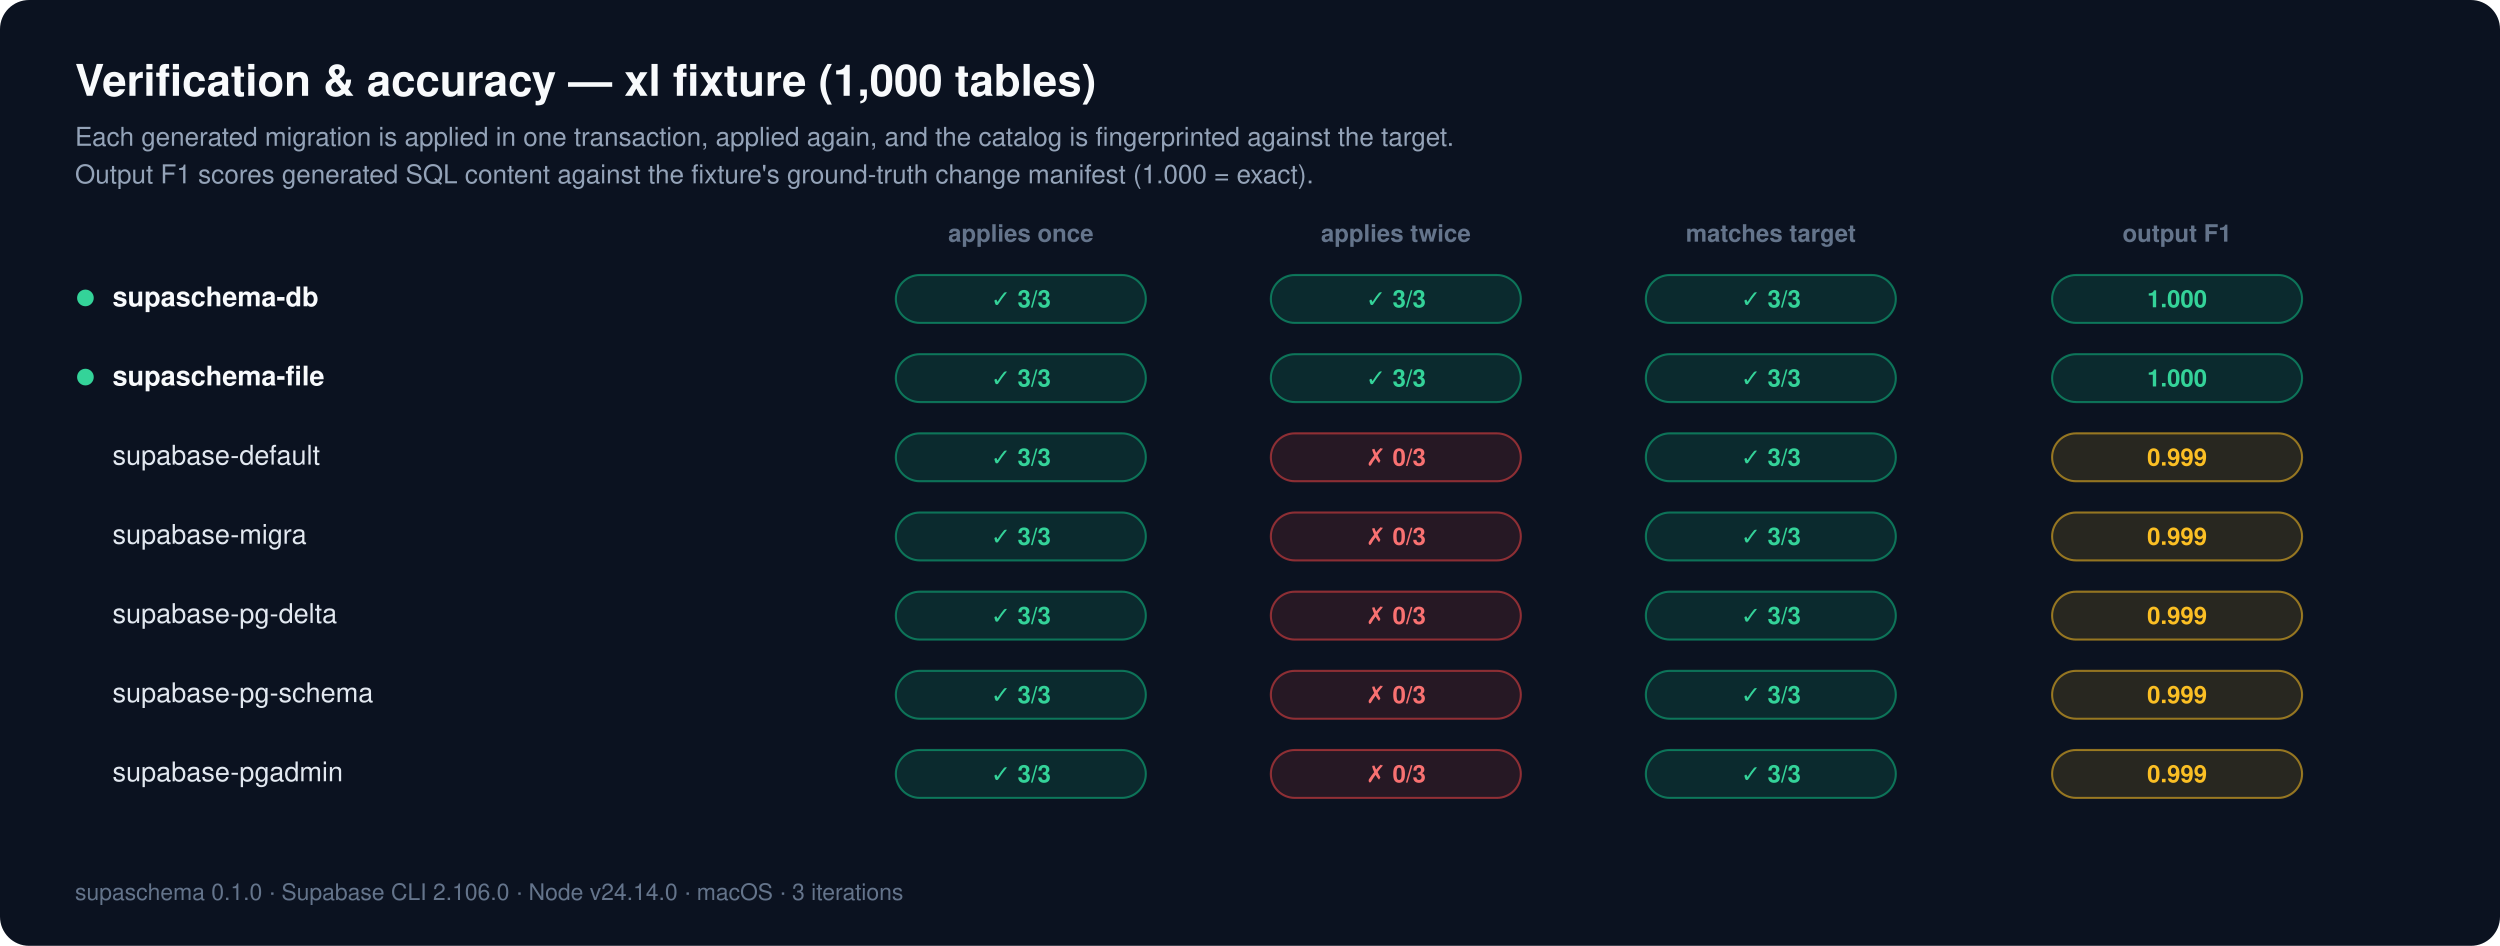
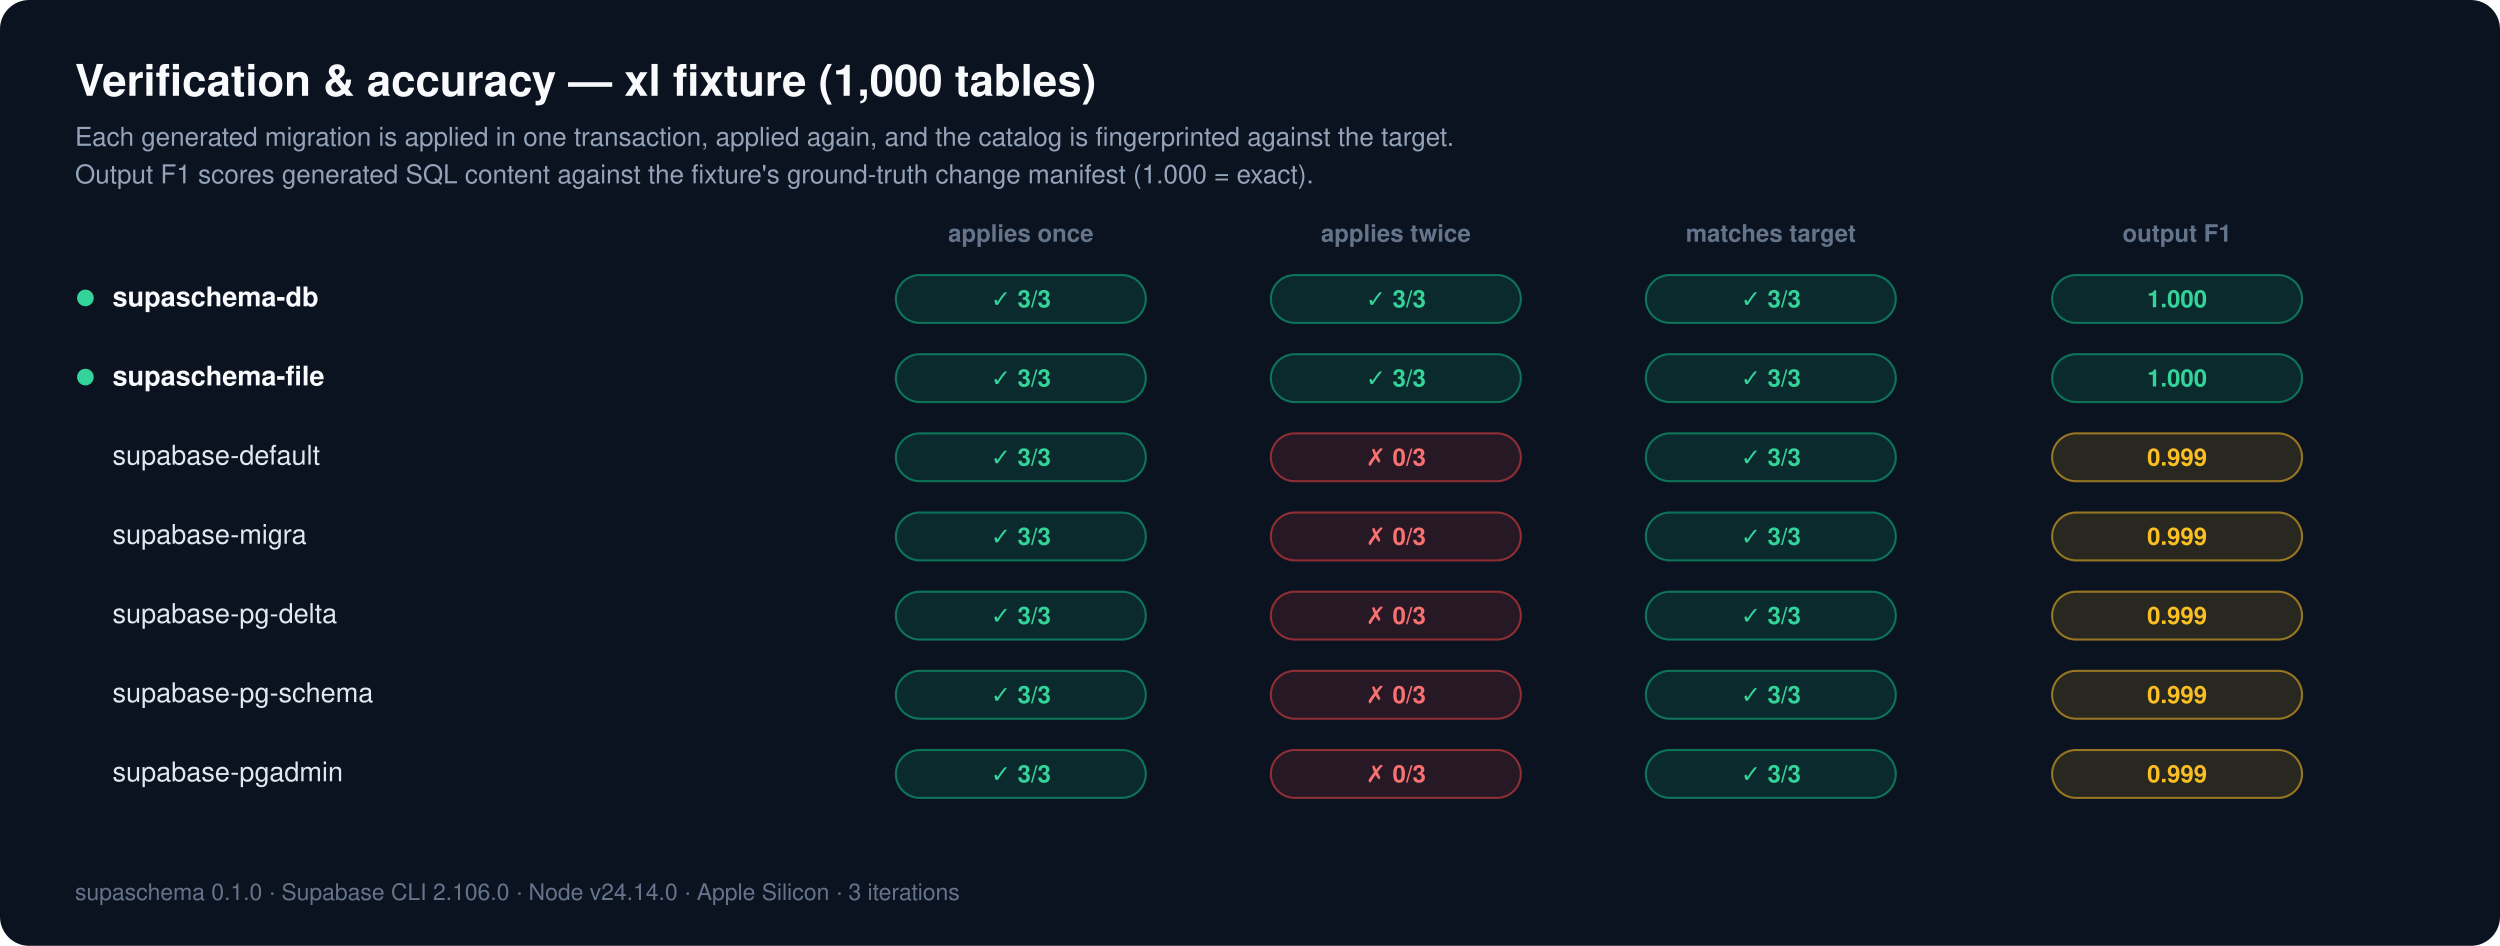
<svg xmlns="http://www.w3.org/2000/svg" width="1200" height="454" viewBox="0 0 1200 454" role="img">
  <defs>
    <linearGradient id="supaGradient" x1="0" y1="0" x2="1" y2="0">
      <stop offset="0%" stop-color="#059669" />
      <stop offset="100%" stop-color="#34d399" />
    </linearGradient>
    <linearGradient id="slateGradient" x1="0" y1="0" x2="1" y2="0">
      <stop offset="0%" stop-color="#3b4757" />
      <stop offset="100%" stop-color="#526079" />
    </linearGradient>
  </defs>
  <rect width="100%" height="100%" rx="14" fill="#0b1220" />
  <text x="36.0" y="46.0" fill="#f8fafc" font-family="ui-sans-serif, system-ui, 'Segoe UI', Helvetica, Arial, sans-serif" font-size="21" font-weight="700">Verification &amp; accuracy — xl fixture (1,000 tables)</text>
  <text x="36.0" y="70.0" fill="#94a3b8" font-family="ui-sans-serif, system-ui, 'Segoe UI', Helvetica, Arial, sans-serif" font-size="12.5" font-weight="400">Each generated migration is applied in one transaction, applied again, and the catalog is fingerprinted against the target.</text>
  <text x="36.0" y="88.0" fill="#94a3b8" font-family="ui-sans-serif, system-ui, 'Segoe UI', Helvetica, Arial, sans-serif" font-size="12.5" font-weight="400">Output F1 scores generated SQL content against the fixture's ground-truth change manifest (1.000 = exact).</text>
  <text x="490.0" y="116.0" fill="#64748b" font-family="ui-sans-serif, system-ui, 'Segoe UI', Helvetica, Arial, sans-serif" font-size="11.5" font-weight="600" text-anchor="middle">applies once</text>
  <text x="670.0" y="116.0" fill="#64748b" font-family="ui-sans-serif, system-ui, 'Segoe UI', Helvetica, Arial, sans-serif" font-size="11.5" font-weight="600" text-anchor="middle">applies twice</text>
  <text x="850.0" y="116.0" fill="#64748b" font-family="ui-sans-serif, system-ui, 'Segoe UI', Helvetica, Arial, sans-serif" font-size="11.5" font-weight="600" text-anchor="middle">matches target</text>
  <text x="1045.0" y="116.0" fill="#64748b" font-family="ui-sans-serif, system-ui, 'Segoe UI', Helvetica, Arial, sans-serif" font-size="11.5" font-weight="600" text-anchor="middle">output F1</text>
  <circle cx="41" cy="143" r="4" fill="#34d399" />
  <text x="54.0" y="147.0" fill="#f8fafc" font-family="ui-sans-serif, system-ui, 'Segoe UI', Helvetica, Arial, sans-serif" font-size="13" font-weight="650">supaschema-db</text>
  <rect x="430" y="132" width="120" height="23" rx="11.5" fill="rgba(16,185,129,0.14)" stroke="#10b981" stroke-opacity="0.55" />
  <text x="490.0" y="147.5" fill="#34d399" font-family="ui-sans-serif, system-ui, 'Segoe UI', Helvetica, Arial, sans-serif" font-size="11.5" font-weight="600" text-anchor="middle">✓ 3/3</text>
  <rect x="610" y="132" width="120" height="23" rx="11.5" fill="rgba(16,185,129,0.14)" stroke="#10b981" stroke-opacity="0.55" />
  <text x="670.0" y="147.5" fill="#34d399" font-family="ui-sans-serif, system-ui, 'Segoe UI', Helvetica, Arial, sans-serif" font-size="11.5" font-weight="600" text-anchor="middle">✓ 3/3</text>
  <rect x="790" y="132" width="120" height="23" rx="11.5" fill="rgba(16,185,129,0.14)" stroke="#10b981" stroke-opacity="0.55" />
  <text x="850.0" y="147.5" fill="#34d399" font-family="ui-sans-serif, system-ui, 'Segoe UI', Helvetica, Arial, sans-serif" font-size="11.5" font-weight="600" text-anchor="middle">✓ 3/3</text>
  <rect x="985" y="132" width="120" height="23" rx="11.5" fill="rgba(16,185,129,0.14)" stroke="#10b981" stroke-opacity="0.55" />
  <text x="1045.0" y="147.5" fill="#34d399" font-family="ui-sans-serif, system-ui, 'Segoe UI', Helvetica, Arial, sans-serif" font-size="11.5" font-weight="600" text-anchor="middle">1.000</text>
  <circle cx="41" cy="181" r="4" fill="#34d399" />
  <text x="54.0" y="185.0" fill="#f8fafc" font-family="ui-sans-serif, system-ui, 'Segoe UI', Helvetica, Arial, sans-serif" font-size="13" font-weight="650">supaschema-file</text>
  <rect x="430" y="170" width="120" height="23" rx="11.5" fill="rgba(16,185,129,0.14)" stroke="#10b981" stroke-opacity="0.55" />
  <text x="490.0" y="185.5" fill="#34d399" font-family="ui-sans-serif, system-ui, 'Segoe UI', Helvetica, Arial, sans-serif" font-size="11.5" font-weight="600" text-anchor="middle">✓ 3/3</text>
  <rect x="610" y="170" width="120" height="23" rx="11.5" fill="rgba(16,185,129,0.14)" stroke="#10b981" stroke-opacity="0.55" />
  <text x="670.0" y="185.5" fill="#34d399" font-family="ui-sans-serif, system-ui, 'Segoe UI', Helvetica, Arial, sans-serif" font-size="11.5" font-weight="600" text-anchor="middle">✓ 3/3</text>
  <rect x="790" y="170" width="120" height="23" rx="11.5" fill="rgba(16,185,129,0.14)" stroke="#10b981" stroke-opacity="0.55" />
  <text x="850.0" y="185.5" fill="#34d399" font-family="ui-sans-serif, system-ui, 'Segoe UI', Helvetica, Arial, sans-serif" font-size="11.5" font-weight="600" text-anchor="middle">✓ 3/3</text>
  <rect x="985" y="170" width="120" height="23" rx="11.5" fill="rgba(16,185,129,0.14)" stroke="#10b981" stroke-opacity="0.55" />
  <text x="1045.0" y="185.5" fill="#34d399" font-family="ui-sans-serif, system-ui, 'Segoe UI', Helvetica, Arial, sans-serif" font-size="11.5" font-weight="600" text-anchor="middle">1.000</text>
  <text x="54.0" y="223.0" fill="#e2e8f0" font-family="ui-sans-serif, system-ui, 'Segoe UI', Helvetica, Arial, sans-serif" font-size="13" font-weight="450">supabase-default</text>
  <rect x="430" y="208" width="120" height="23" rx="11.5" fill="rgba(16,185,129,0.14)" stroke="#10b981" stroke-opacity="0.55" />
  <text x="490.0" y="223.5" fill="#34d399" font-family="ui-sans-serif, system-ui, 'Segoe UI', Helvetica, Arial, sans-serif" font-size="11.5" font-weight="600" text-anchor="middle">✓ 3/3</text>
  <rect x="610" y="208" width="120" height="23" rx="11.5" fill="rgba(239,68,68,0.12)" stroke="#ef4444" stroke-opacity="0.55" />
  <text x="670.0" y="223.5" fill="#f87171" font-family="ui-sans-serif, system-ui, 'Segoe UI', Helvetica, Arial, sans-serif" font-size="11.5" font-weight="600" text-anchor="middle">✗ 0/3</text>
  <rect x="790" y="208" width="120" height="23" rx="11.5" fill="rgba(16,185,129,0.14)" stroke="#10b981" stroke-opacity="0.55" />
  <text x="850.0" y="223.5" fill="#34d399" font-family="ui-sans-serif, system-ui, 'Segoe UI', Helvetica, Arial, sans-serif" font-size="11.5" font-weight="600" text-anchor="middle">✓ 3/3</text>
  <rect x="985" y="208" width="120" height="23" rx="11.5" fill="rgba(251,191,36,0.12)" stroke="#fbbf24" stroke-opacity="0.55" />
  <text x="1045.0" y="223.5" fill="#fbbf24" font-family="ui-sans-serif, system-ui, 'Segoe UI', Helvetica, Arial, sans-serif" font-size="11.5" font-weight="600" text-anchor="middle">0.999</text>
  <text x="54.0" y="261.0" fill="#e2e8f0" font-family="ui-sans-serif, system-ui, 'Segoe UI', Helvetica, Arial, sans-serif" font-size="13" font-weight="450">supabase-migra</text>
  <rect x="430" y="246" width="120" height="23" rx="11.5" fill="rgba(16,185,129,0.14)" stroke="#10b981" stroke-opacity="0.55" />
  <text x="490.0" y="261.5" fill="#34d399" font-family="ui-sans-serif, system-ui, 'Segoe UI', Helvetica, Arial, sans-serif" font-size="11.5" font-weight="600" text-anchor="middle">✓ 3/3</text>
  <rect x="610" y="246" width="120" height="23" rx="11.5" fill="rgba(239,68,68,0.12)" stroke="#ef4444" stroke-opacity="0.55" />
  <text x="670.0" y="261.5" fill="#f87171" font-family="ui-sans-serif, system-ui, 'Segoe UI', Helvetica, Arial, sans-serif" font-size="11.5" font-weight="600" text-anchor="middle">✗ 0/3</text>
  <rect x="790" y="246" width="120" height="23" rx="11.5" fill="rgba(16,185,129,0.14)" stroke="#10b981" stroke-opacity="0.55" />
  <text x="850.0" y="261.5" fill="#34d399" font-family="ui-sans-serif, system-ui, 'Segoe UI', Helvetica, Arial, sans-serif" font-size="11.5" font-weight="600" text-anchor="middle">✓ 3/3</text>
  <rect x="985" y="246" width="120" height="23" rx="11.5" fill="rgba(251,191,36,0.12)" stroke="#fbbf24" stroke-opacity="0.55" />
  <text x="1045.0" y="261.5" fill="#fbbf24" font-family="ui-sans-serif, system-ui, 'Segoe UI', Helvetica, Arial, sans-serif" font-size="11.5" font-weight="600" text-anchor="middle">0.999</text>
  <text x="54.0" y="299.0" fill="#e2e8f0" font-family="ui-sans-serif, system-ui, 'Segoe UI', Helvetica, Arial, sans-serif" font-size="13" font-weight="450">supabase-pg-delta</text>
  <rect x="430" y="284" width="120" height="23" rx="11.5" fill="rgba(16,185,129,0.14)" stroke="#10b981" stroke-opacity="0.55" />
  <text x="490.0" y="299.5" fill="#34d399" font-family="ui-sans-serif, system-ui, 'Segoe UI', Helvetica, Arial, sans-serif" font-size="11.5" font-weight="600" text-anchor="middle">✓ 3/3</text>
  <rect x="610" y="284" width="120" height="23" rx="11.5" fill="rgba(239,68,68,0.12)" stroke="#ef4444" stroke-opacity="0.55" />
  <text x="670.0" y="299.5" fill="#f87171" font-family="ui-sans-serif, system-ui, 'Segoe UI', Helvetica, Arial, sans-serif" font-size="11.5" font-weight="600" text-anchor="middle">✗ 0/3</text>
  <rect x="790" y="284" width="120" height="23" rx="11.5" fill="rgba(16,185,129,0.14)" stroke="#10b981" stroke-opacity="0.55" />
  <text x="850.0" y="299.5" fill="#34d399" font-family="ui-sans-serif, system-ui, 'Segoe UI', Helvetica, Arial, sans-serif" font-size="11.5" font-weight="600" text-anchor="middle">✓ 3/3</text>
  <rect x="985" y="284" width="120" height="23" rx="11.5" fill="rgba(251,191,36,0.12)" stroke="#fbbf24" stroke-opacity="0.55" />
  <text x="1045.0" y="299.5" fill="#fbbf24" font-family="ui-sans-serif, system-ui, 'Segoe UI', Helvetica, Arial, sans-serif" font-size="11.5" font-weight="600" text-anchor="middle">0.999</text>
  <text x="54.0" y="337.0" fill="#e2e8f0" font-family="ui-sans-serif, system-ui, 'Segoe UI', Helvetica, Arial, sans-serif" font-size="13" font-weight="450">supabase-pg-schema</text>
  <rect x="430" y="322" width="120" height="23" rx="11.5" fill="rgba(16,185,129,0.14)" stroke="#10b981" stroke-opacity="0.55" />
  <text x="490.0" y="337.5" fill="#34d399" font-family="ui-sans-serif, system-ui, 'Segoe UI', Helvetica, Arial, sans-serif" font-size="11.5" font-weight="600" text-anchor="middle">✓ 3/3</text>
  <rect x="610" y="322" width="120" height="23" rx="11.5" fill="rgba(239,68,68,0.12)" stroke="#ef4444" stroke-opacity="0.55" />
  <text x="670.0" y="337.5" fill="#f87171" font-family="ui-sans-serif, system-ui, 'Segoe UI', Helvetica, Arial, sans-serif" font-size="11.5" font-weight="600" text-anchor="middle">✗ 0/3</text>
  <rect x="790" y="322" width="120" height="23" rx="11.5" fill="rgba(16,185,129,0.14)" stroke="#10b981" stroke-opacity="0.55" />
  <text x="850.0" y="337.5" fill="#34d399" font-family="ui-sans-serif, system-ui, 'Segoe UI', Helvetica, Arial, sans-serif" font-size="11.5" font-weight="600" text-anchor="middle">✓ 3/3</text>
  <rect x="985" y="322" width="120" height="23" rx="11.5" fill="rgba(251,191,36,0.12)" stroke="#fbbf24" stroke-opacity="0.55" />
  <text x="1045.0" y="337.5" fill="#fbbf24" font-family="ui-sans-serif, system-ui, 'Segoe UI', Helvetica, Arial, sans-serif" font-size="11.5" font-weight="600" text-anchor="middle">0.999</text>
  <text x="54.0" y="375.0" fill="#e2e8f0" font-family="ui-sans-serif, system-ui, 'Segoe UI', Helvetica, Arial, sans-serif" font-size="13" font-weight="450">supabase-pgadmin</text>
  <rect x="430" y="360" width="120" height="23" rx="11.5" fill="rgba(16,185,129,0.14)" stroke="#10b981" stroke-opacity="0.55" />
  <text x="490.0" y="375.5" fill="#34d399" font-family="ui-sans-serif, system-ui, 'Segoe UI', Helvetica, Arial, sans-serif" font-size="11.5" font-weight="600" text-anchor="middle">✓ 3/3</text>
  <rect x="610" y="360" width="120" height="23" rx="11.5" fill="rgba(239,68,68,0.12)" stroke="#ef4444" stroke-opacity="0.55" />
  <text x="670.0" y="375.5" fill="#f87171" font-family="ui-sans-serif, system-ui, 'Segoe UI', Helvetica, Arial, sans-serif" font-size="11.5" font-weight="600" text-anchor="middle">✗ 0/3</text>
  <rect x="790" y="360" width="120" height="23" rx="11.5" fill="rgba(16,185,129,0.14)" stroke="#10b981" stroke-opacity="0.55" />
  <text x="850.0" y="375.5" fill="#34d399" font-family="ui-sans-serif, system-ui, 'Segoe UI', Helvetica, Arial, sans-serif" font-size="11.5" font-weight="600" text-anchor="middle">✓ 3/3</text>
  <rect x="985" y="360" width="120" height="23" rx="11.5" fill="rgba(251,191,36,0.12)" stroke="#fbbf24" stroke-opacity="0.55" />
  <text x="1045.0" y="375.5" fill="#fbbf24" font-family="ui-sans-serif, system-ui, 'Segoe UI', Helvetica, Arial, sans-serif" font-size="11.5" font-weight="600" text-anchor="middle">0.999</text>
-   <text x="36.0" y="432.0" fill="#64748b" font-family="ui-sans-serif, system-ui, 'Segoe UI', Helvetica, Arial, sans-serif" font-size="11" font-weight="400">supaschema 0.1.0  ·  Supabase CLI 2.106.0  ·  Node v24.14.0  ·  macOS  ·  3 iterations</text>
+   <text x="36.0" y="432.0" fill="#64748b" font-family="ui-sans-serif, system-ui, 'Segoe UI', Helvetica, Arial, sans-serif" font-size="11" font-weight="400">supaschema 0.1.0  ·  Supabase CLI 2.106.0  ·  Node v24.14.0  ·  Apple Silicon  ·  3 iterations</text>
</svg>
